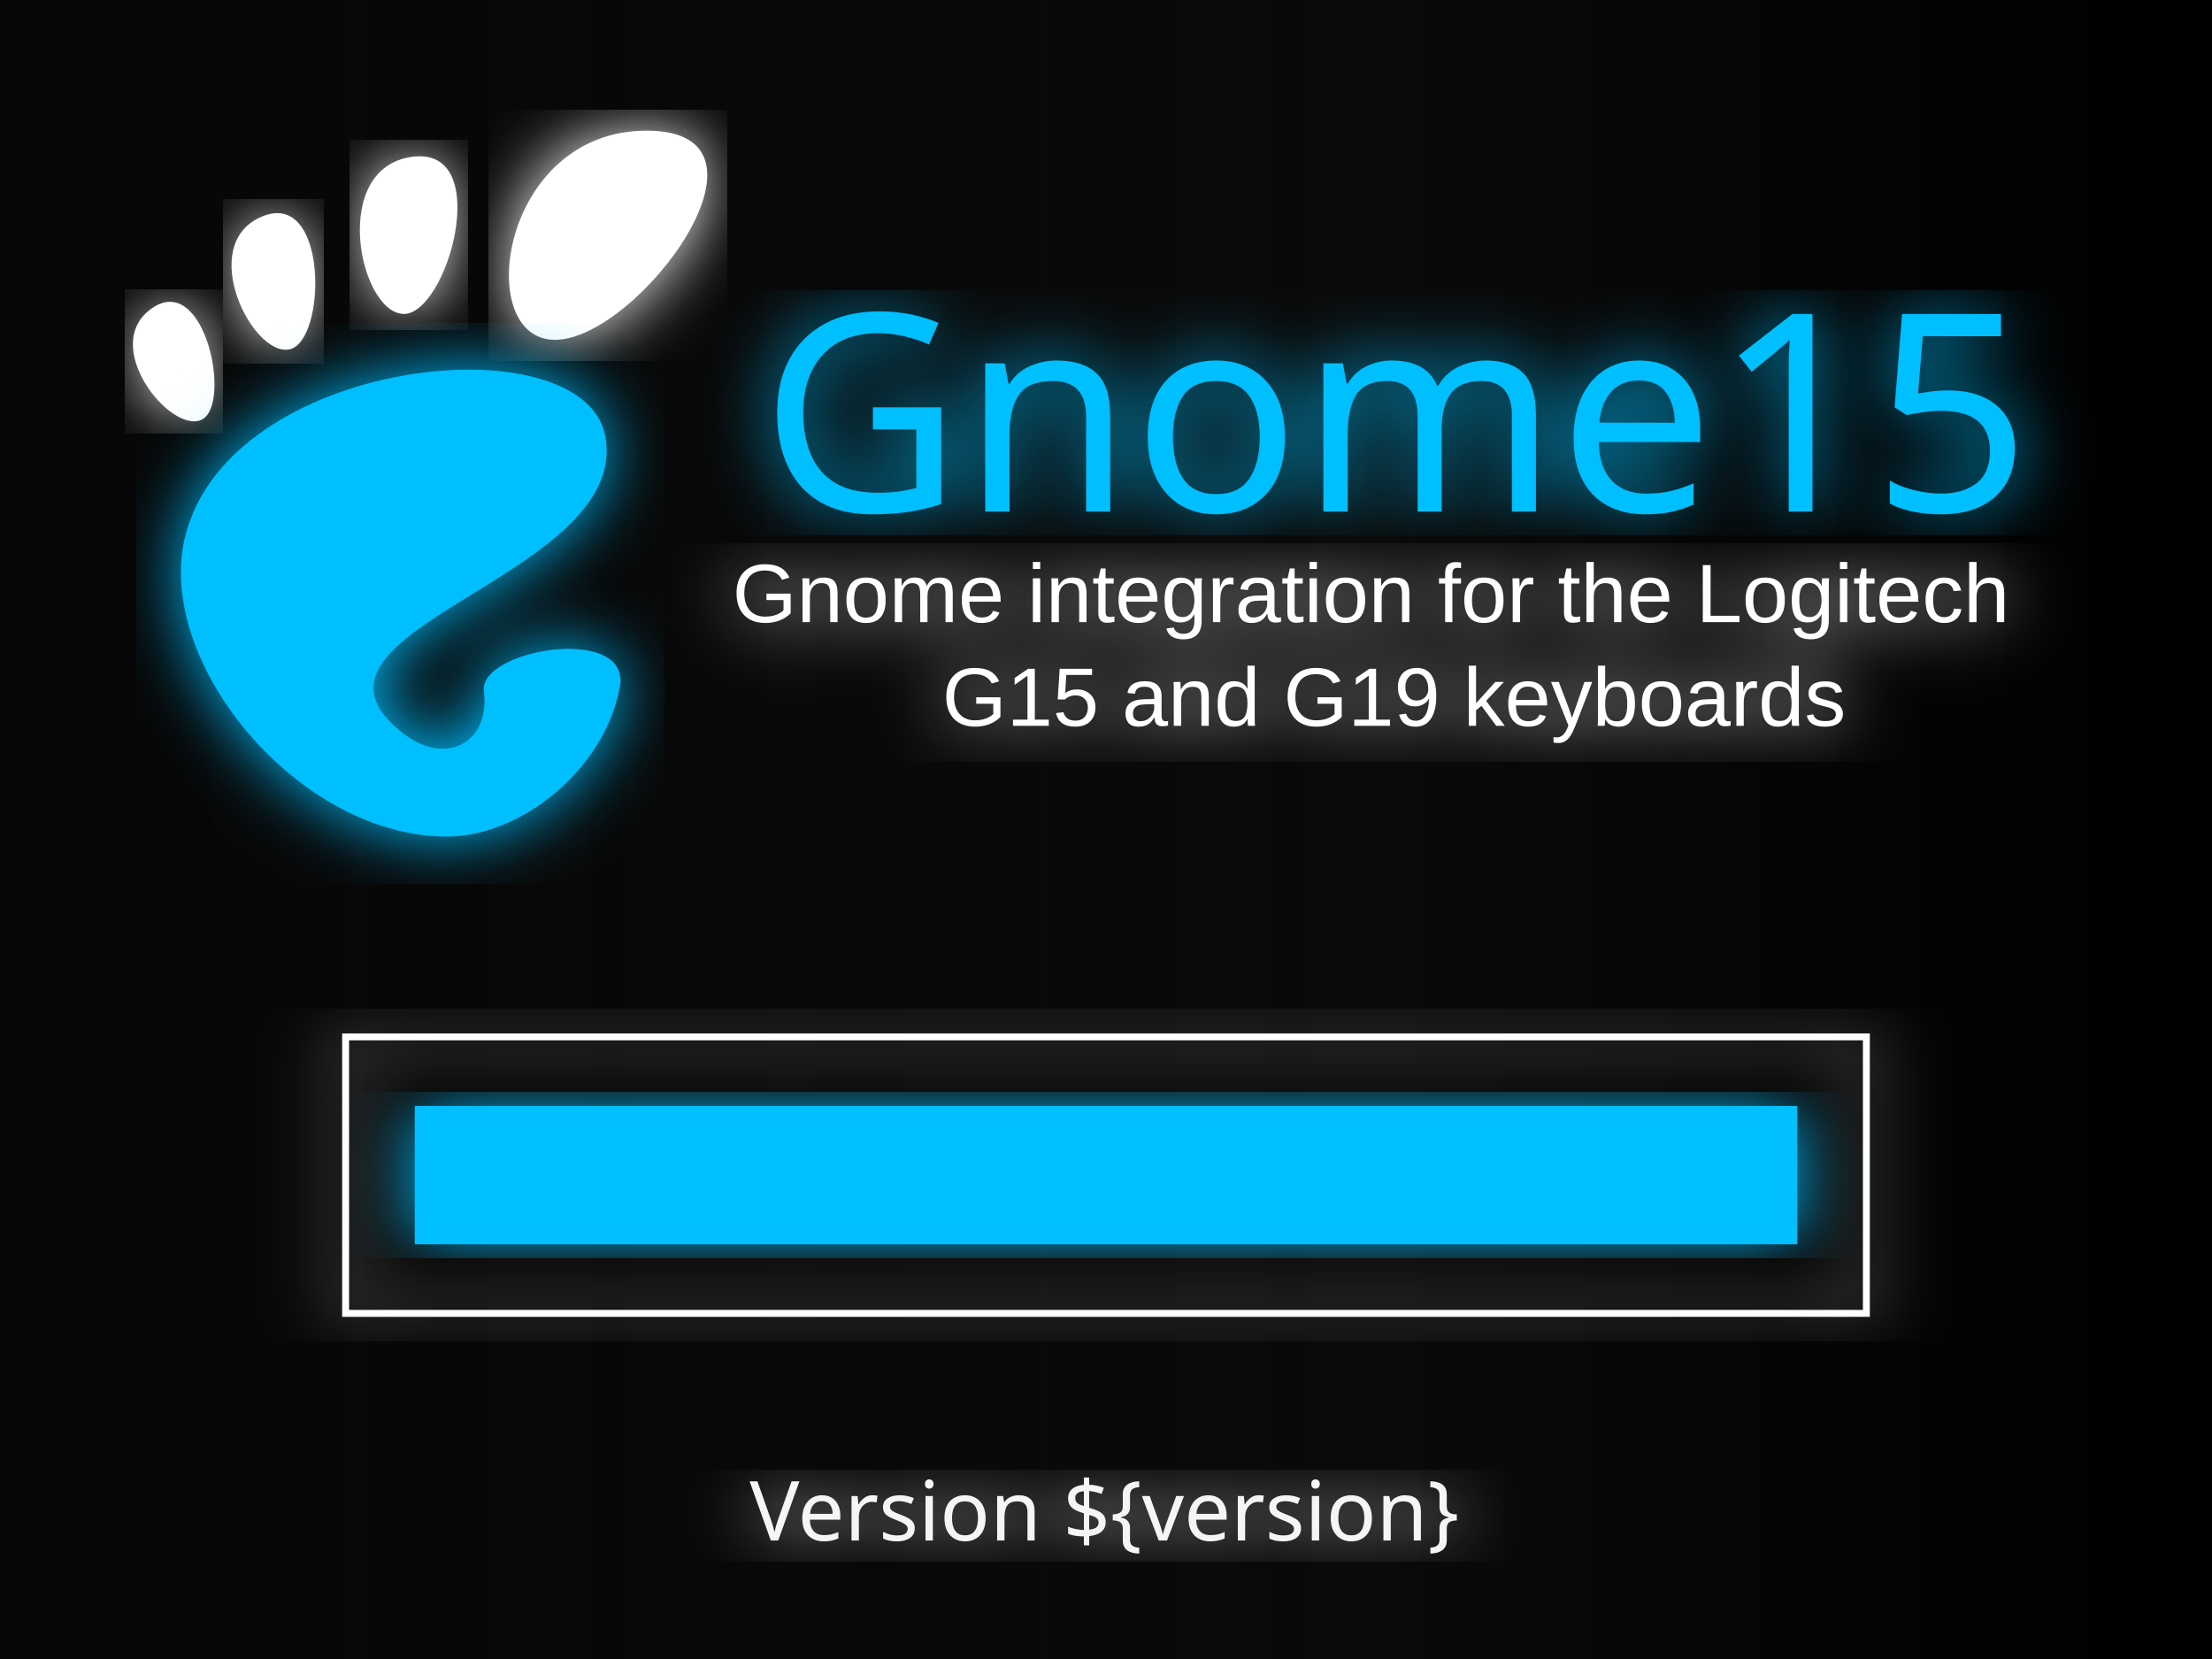
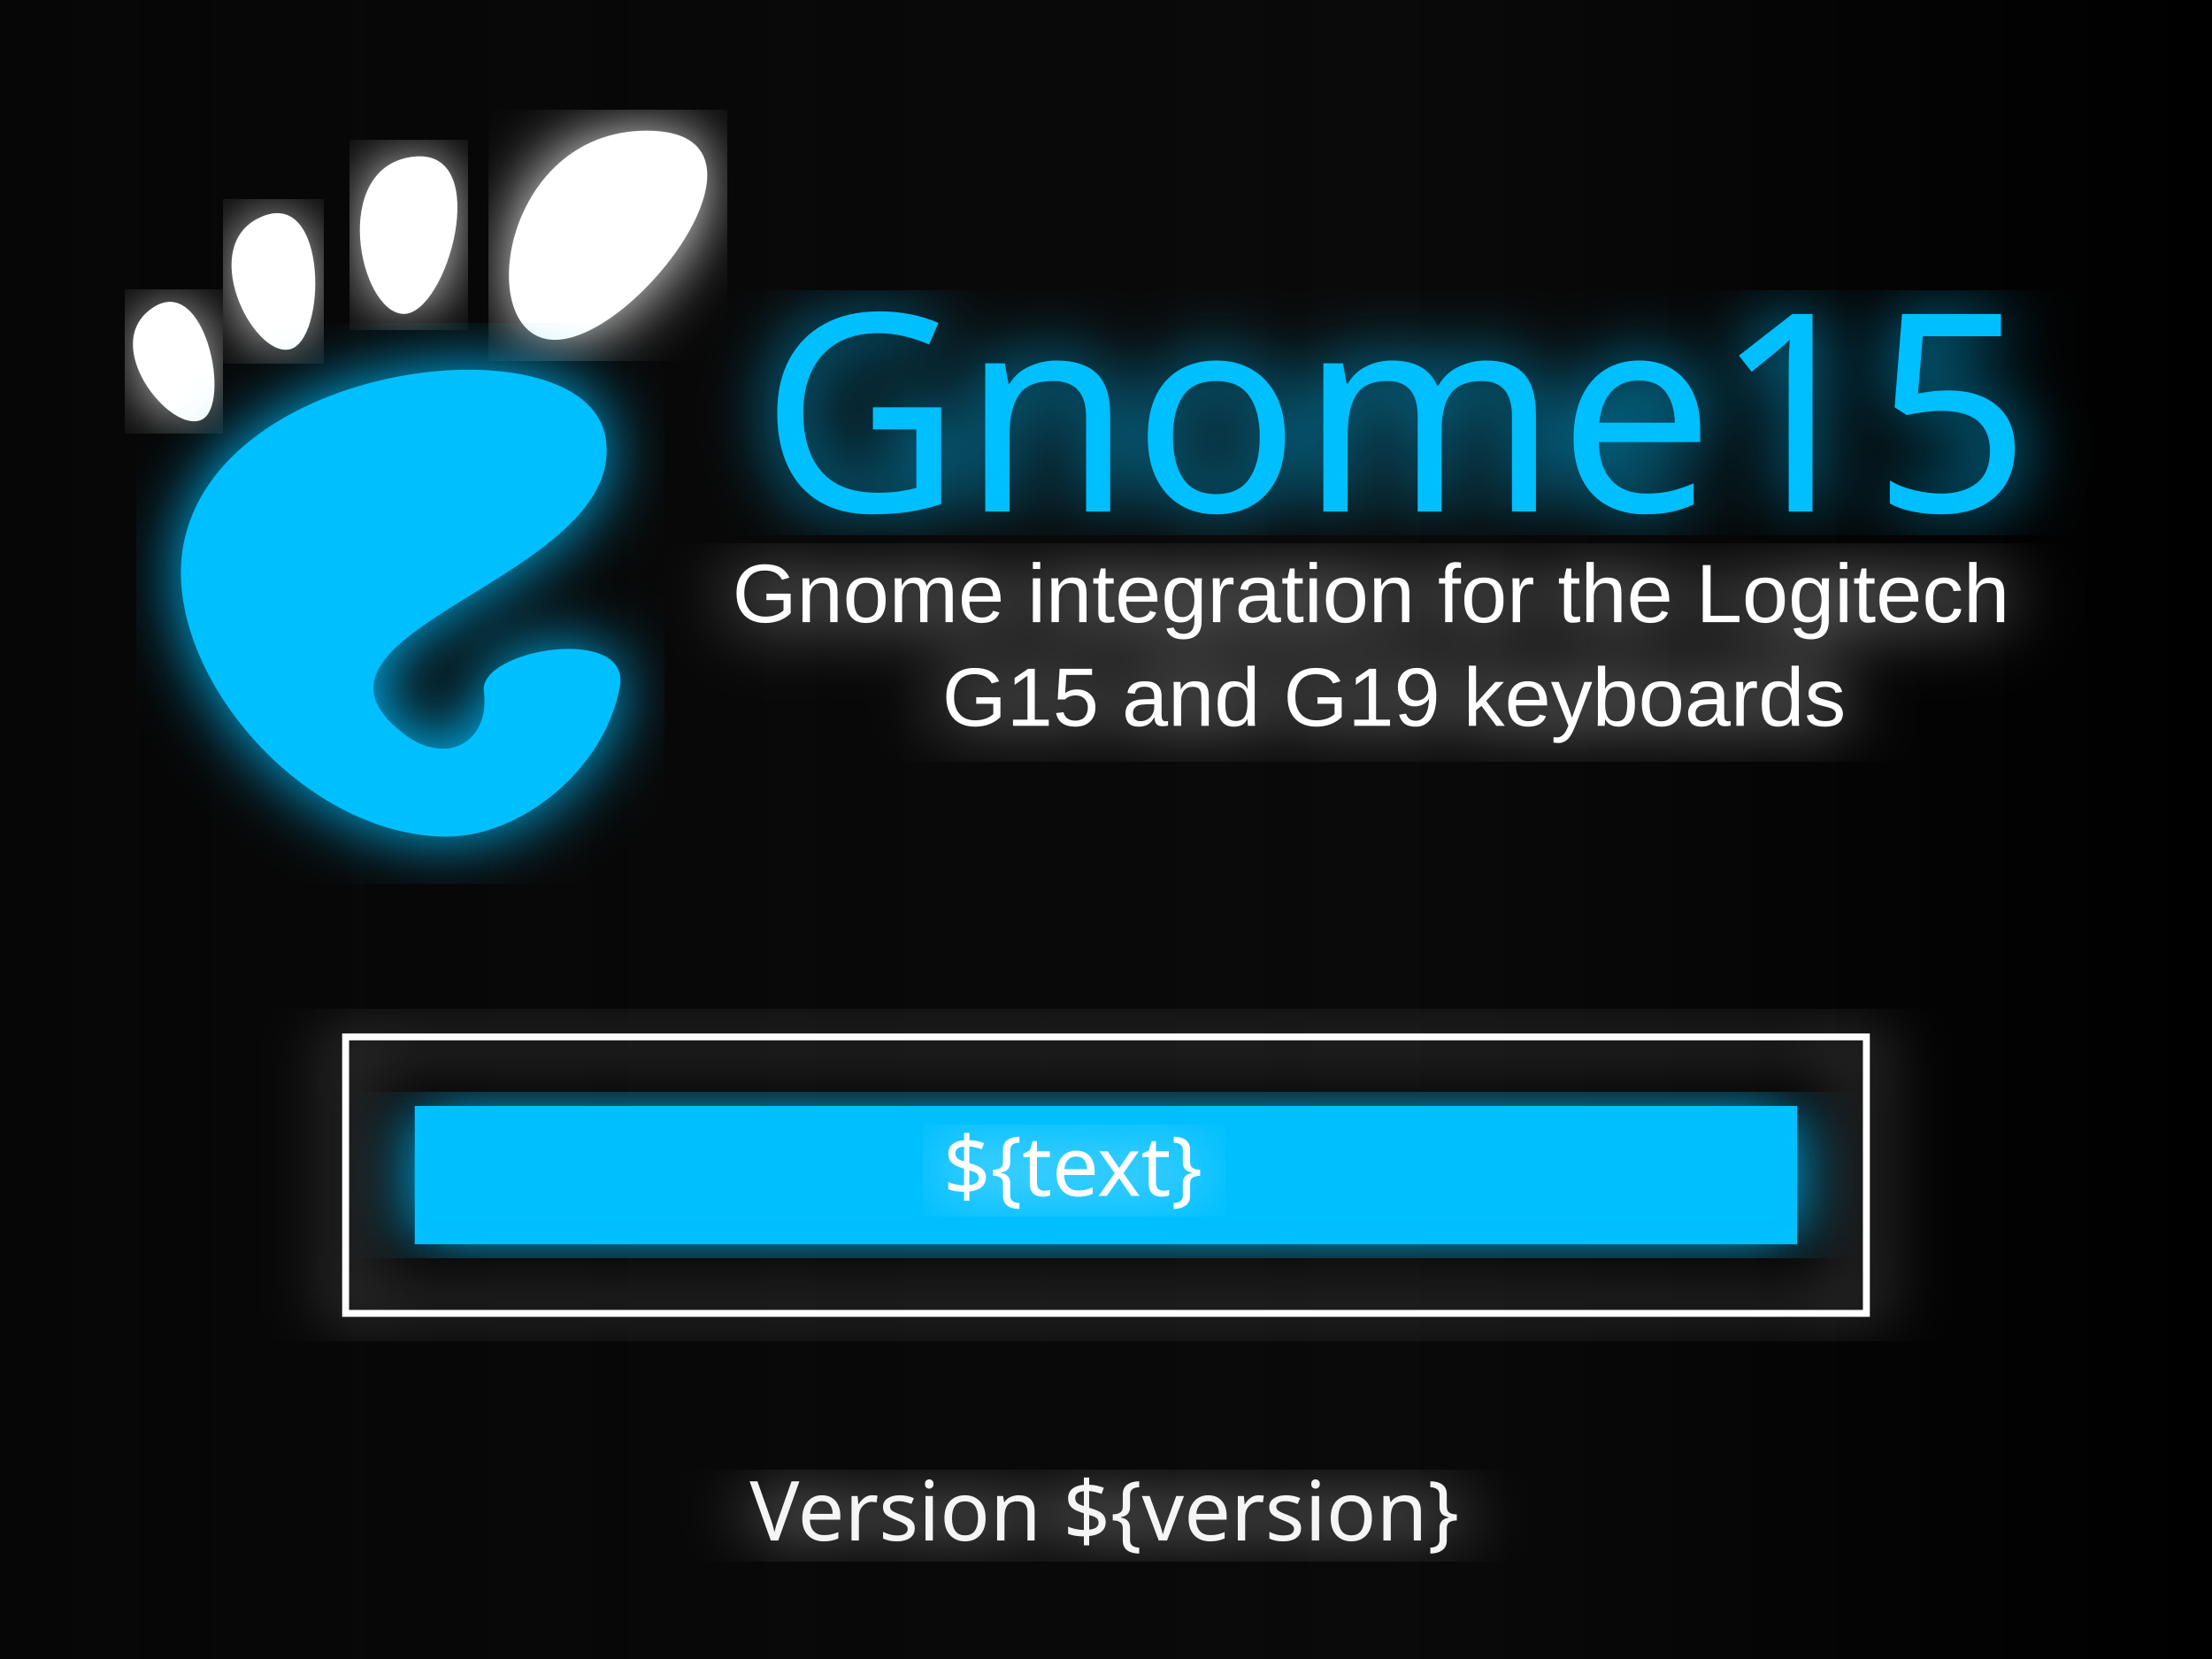
<svg xmlns="http://www.w3.org/2000/svg" xmlns:xlink="http://www.w3.org/1999/xlink" width="320" height="240" id="svg2" version="1.1">
  <defs id="defs4">
    <linearGradient id="linearGradient3851">
      <stop style="stop-color:#000000;stop-opacity:0.976;" offset="0" id="stop3853" />
      <stop id="stop3859" offset="0.623" style="stop-color:#0a0a0a;stop-opacity:1;" />
      <stop style="stop-color:#000000;stop-opacity:1;" offset="1" id="stop3855" />
    </linearGradient>
    <filter id="filter3074" width="1.5" height="1.5" x="-.25" y="-.25" color-interpolation-filters="sRGB">
      <feGaussianBlur id="feGaussianBlur3076" in="SourceAlpha" stdDeviation="4" result="blur" />
      <feColorMatrix id="feColorMatrix3078" result="bluralpha" type="matrix" values="1 0 0 0 0 0 1 0 0 0 0 0 1 0 0 0 0 0 0.5 0 " />
      <feOffset id="feOffset3080" in="bluralpha" dx="0.9" dy="0.9" result="offsetBlur" />
      <feMerge id="feMerge3082" result="fbSourceGraphic">
        <feMergeNode id="feMergeNode3084" in="offsetBlur" />
        <feMergeNode id="feMergeNode3086" in="SourceGraphic" />
      </feMerge>
      <feColorMatrix result="fbSourceGraphicAlpha" in="fbSourceGraphic" values="0 0 0 -1 0 0 0 0 -1 0 0 0 0 -1 0 0 0 0 1 0" id="feColorMatrix3886" />
      <feGaussianBlur id="feGaussianBlur3888" stdDeviation="5" result="result91" in="fbSourceGraphic" />
      <feComposite id="feComposite3890" in2="result91" in="fbSourceGraphic" operator="over" />
    </filter>
    <filter id="filter3088" width="1.5" height="1.5" x="-.25" y="-.25" color-interpolation-filters="sRGB">
      <feGaussianBlur id="feGaussianBlur3090" in="SourceAlpha" stdDeviation="4" result="blur" />
      <feColorMatrix id="feColorMatrix3092" result="bluralpha" type="matrix" values="1 0 0 0 0 0 1 0 0 0 0 0 1 0 0 0 0 0 0.5 0 " />
      <feOffset id="feOffset3094" in="bluralpha" dx="0.9" dy="0.9" result="offsetBlur" />
      <feMerge id="feMerge3096" result="fbSourceGraphic">
        <feMergeNode id="feMergeNode3098" in="offsetBlur" />
        <feMergeNode id="feMergeNode3100" in="SourceGraphic" />
      </feMerge>
      <feColorMatrix result="fbSourceGraphicAlpha" in="fbSourceGraphic" values="0 0 0 -1 0 0 0 0 -1 0 0 0 0 -1 0 0 0 0 1 0" id="feColorMatrix3892" />
      <feGaussianBlur id="feGaussianBlur3894" stdDeviation="5" result="result91" in="fbSourceGraphic" />
      <feComposite id="feComposite3896" in2="result91" in="fbSourceGraphic" operator="over" />
    </filter>
    <filter id="filter3874" color-interpolation-filters="sRGB">
      <feGaussianBlur id="feGaussianBlur3876" stdDeviation="5" result="result91" />
      <feComposite id="feComposite3878" in2="result91" in="SourceGraphic" operator="over" />
    </filter>
    <filter id="filter3880" color-interpolation-filters="sRGB">
      <feGaussianBlur id="feGaussianBlur3882" stdDeviation="5" result="result91" />
      <feComposite id="feComposite3884" in2="result91" in="SourceGraphic" operator="over" />
    </filter>
    <filter id="filter3874-0" color-interpolation-filters="sRGB">
      <feGaussianBlur id="feGaussianBlur3876-5" stdDeviation="5" result="result91" />
      <feComposite id="feComposite3878-0" in2="result91" in="SourceGraphic" operator="over" />
    </filter>
    <filter id="filter3088-7" width="1.5" height="1.5" x="-0.25" y="-0.25" color-interpolation-filters="sRGB">
      <feGaussianBlur id="feGaussianBlur3090-4" in="SourceAlpha" stdDeviation="4" result="blur" />
      <feColorMatrix id="feColorMatrix3092-4" result="bluralpha" type="matrix" values="1 0 0 0 0 0 1 0 0 0 0 0 1 0 0 0 0 0 0.5 0 " />
      <feOffset id="feOffset3094-3" in="bluralpha" dx="0.9" dy="0.9" result="offsetBlur" />
      <feMerge id="feMerge3096-0" result="fbSourceGraphic">
        <feMergeNode id="feMergeNode3098-7" in="offsetBlur" />
        <feMergeNode id="feMergeNode3100-8" in="SourceGraphic" />
      </feMerge>
      <feColorMatrix result="fbSourceGraphicAlpha" in="fbSourceGraphic" values="0 0 0 -1 0 0 0 0 -1 0 0 0 0 -1 0 0 0 0 1 0" id="feColorMatrix3892-6" />
      <feGaussianBlur id="feGaussianBlur3894-8" stdDeviation="5" result="result91" in="fbSourceGraphic" />
      <feComposite id="feComposite3896-8" in2="result91" in="fbSourceGraphic" operator="over" />
    </filter>
    <filter id="filter3865" color-interpolation-filters="sRGB">
      <feGaussianBlur id="feGaussianBlur3867" stdDeviation="5" result="result91" />
      <feComposite id="feComposite3869" in2="result91" in="SourceGraphic" operator="over" />
    </filter>
    <filter id="filter3871" color-interpolation-filters="sRGB">
      <feGaussianBlur id="feGaussianBlur3873" stdDeviation="5" result="result91" />
      <feComposite id="feComposite3875" in2="result91" in="SourceGraphic" operator="over" />
    </filter>
    <filter id="filter3877" color-interpolation-filters="sRGB">
      <feGaussianBlur id="feGaussianBlur3879" stdDeviation="5" result="result91" />
      <feComposite id="feComposite3881" in2="result91" in="SourceGraphic" operator="over" />
    </filter>
    <filter id="filter3883" color-interpolation-filters="sRGB">
      <feGaussianBlur id="feGaussianBlur3885" stdDeviation="5" result="result91" />
      <feComposite id="feComposite3887" in2="result91" in="SourceGraphic" operator="over" />
    </filter>
    <filter id="filter3889" color-interpolation-filters="sRGB">
      <feGaussianBlur id="feGaussianBlur3891" stdDeviation="5" result="result91" />
      <feComposite id="feComposite3893" in2="result91" in="SourceGraphic" operator="over" />
    </filter>
    <filter id="filter3895" color-interpolation-filters="sRGB">
      <feGaussianBlur id="feGaussianBlur3897" stdDeviation="5" result="result91" />
      <feComposite id="feComposite3899" in2="result91" in="SourceGraphic" operator="over" />
    </filter>
    <filter id="filter3901" color-interpolation-filters="sRGB">
      <feGaussianBlur id="feGaussianBlur3903" stdDeviation="5" result="result91" />
      <feComposite id="feComposite3905" in2="result91" in="SourceGraphic" operator="over" />
    </filter>
    <filter id="filter3909" color-interpolation-filters="sRGB">
      <feGaussianBlur id="feGaussianBlur3911" stdDeviation="5" result="result91" />
      <feComposite id="feComposite3913" in2="result91" in="SourceGraphic" operator="over" />
    </filter>
    <filter id="filter3919" color-interpolation-filters="sRGB">
      <feGaussianBlur id="feGaussianBlur3921" stdDeviation="5" result="result91" />
      <feComposite id="feComposite3923" in2="result91" in="SourceGraphic" operator="over" />
    </filter>
    <filter id="filter3927" color-interpolation-filters="sRGB">
      <feGaussianBlur id="feGaussianBlur3929" stdDeviation="5" result="result91" />
      <feComposite id="feComposite3931" in2="result91" in="SourceGraphic" operator="over" />
    </filter>
    <linearGradient xlink:href="#linearGradient3851" id="linearGradient3845" x1="0" y1="932.362" x2="320" y2="932.362" gradientUnits="userSpaceOnUse" />
+     <filter id="filter3076" color-interpolation-filters="sRGB">
+       <feGaussianBlur id="feGaussianBlur3078" stdDeviation="5" result="result91" />
+       <feComposite id="feComposite3080" in2="result91" in="SourceGraphic" operator="over" />
+     </filter>
  </defs>
  <g id="layer1" transform="translate(0,-812.3622)">
    <rect style="fill:url(#linearGradient3845);fill-opacity:1" id="rect3081" width="320" height="240" x="0" y="812.362" />
    <path d="m 93.555,831.264 c -21.245,0 -25.23,30.26 -13.279,30.26 11.95,0 34.525,-30.26 13.279,-30.26 z" style="fill:#ffffff;fill-opacity:1;fill-rule:nonzero;stroke:none;filter:url(#filter3895)" id="path3775" />
    <path d="m 58.278,857.774 c 6.363,0.389 13.345,-24.285 1.385,-22.733 -11.956,1.552 -7.751,22.344 -1.385,22.733 z" style="fill:#ffffff;fill-opacity:1;fill-rule:nonzero;stroke:none;filter:url(#filter3889)" id="path3777" />
    <path d="m 29.114,873.105 c 4.526,-1.992 0.583,-21.478 -7.113,-16.164 -7.692,5.315 2.587,18.155 7.113,16.164 z" style="fill:#ffffff;fill-opacity:1;fill-rule:nonzero;stroke:none;filter:url(#filter3877)" id="path3779" />
    <path d="m 41.866,862.906 c 5.388,-1.098 5.683,-23.198 -3.925,-19.234 -9.61,3.965 -1.459,20.334 3.925,19.234 l 0,0 z" style="fill:#ffffff;fill-opacity:1;fill-rule:nonzero;stroke:none;filter:url(#filter3883)" id="path3781" />
    <path d="m 70,912.362 c 0.956,7.3 -5.356,10.906 -11.537,6.199 -19.678,-14.982 32.581,-22.456 29.136,-42.924 -2.859,-16.989 -54.987,-11.759 -60.923,14.825 -4.018,17.98 16.54,42.924 37.99,42.924 10.553,0 22.724,-9.528 25.001,-21.599 C 91.407,902.583 69.202,906.272 70,912.362 l 0,0 z" style="fill:#00bfff;fill-opacity:1;fill-rule:nonzero;stroke:none;filter:url(#filter3871)" id="path3783" />
    <text xml:space="preserve" style="font-size:40px;font-style:normal;font-variant:normal;font-weight:normal;font-stretch:normal;text-align:start;line-height:125%;letter-spacing:0px;word-spacing:0px;text-anchor:start;fill:#00bfff;fill-opacity:1;stroke:none;font-family:Sans;-inkscape-font-specification:Sans;filter:url(#filter3865)" x="110" y="886.362" id="text3057">
      <tspan id="tspan3059" x="110" y="886.362">Gnome15</tspan>
    </text>
    <text xml:space="preserve" style="font-size:12px;font-style:normal;font-variant:normal;font-weight:normal;font-stretch:normal;text-align:center;line-height:125%;letter-spacing:0px;word-spacing:0px;text-anchor:middle;fill:#ffffff;fill-opacity:1;stroke:none;font-family:Liberation Sans;-inkscape-font-specification:Liberation Sans;filter:url(#filter3901)" x="210" y="902.362" id="text3061">
      <tspan id="tspan3063" x="210" y="902.362">Gnome integration for the Logitech</tspan>
      <tspan x="210" y="917.362" id="tspan3065">G15 and G19 keyboards</tspan>
    </text>
    <rect style="fill:#00bfff;fill-opacity:1;stroke:none;filter:url(#filter3909)" id="progress_progress" width="200" height="20" x="60" y="972.362" class="progress" />
    <text xml:space="preserve" style="font-size:12px;font-style:normal;font-variant:normal;font-weight:normal;font-stretch:normal;text-align:center;line-height:125%;letter-spacing:0px;word-spacing:0px;text-anchor:middle;fill:#f5f5f5;fill-opacity:1;stroke:none;font-family:Sans;-inkscape-font-specification:Sans;filter:url(#filter3919)" x="167.57" y="1035.219" id="text3915">
      <tspan id="tspan3917" x="167.57" y="1035.219">Version ${version}</tspan>
    </text>
    <rect style="fill:none;fill-opacity:1;stroke:#ffffff;stroke-opacity:1;filter:url(#filter3927)" id="rect3925" width="220" height="40" x="50" y="150" transform="translate(0,812.3622)" />
+     <text xml:space="preserve" style="font-size:12px;font-style:normal;font-variant:normal;font-weight:normal;font-stretch:normal;text-indent:0;text-align:center;text-decoration:none;line-height:125%;letter-spacing:0px;word-spacing:0px;text-transform:none;direction:ltr;block-progression:tb;writing-mode:lr-tb;text-anchor:middle;baseline-shift:baseline;color:#000000;fill:#ffffff;fill-opacity:1;fill-rule:nonzero;stroke:none;stroke-width:1px;marker:none;visibility:visible;display:inline;overflow:visible;filter:url(#filter3076);enable-background:accumulate;font-family:Sans;-inkscape-font-specification:Fixed" x="163" y="985.362" id="text3072">
+       <tspan id="tspan3074" x="163" y="985.362">${text}</tspan>
+     </text>
  </g>
</svg>
